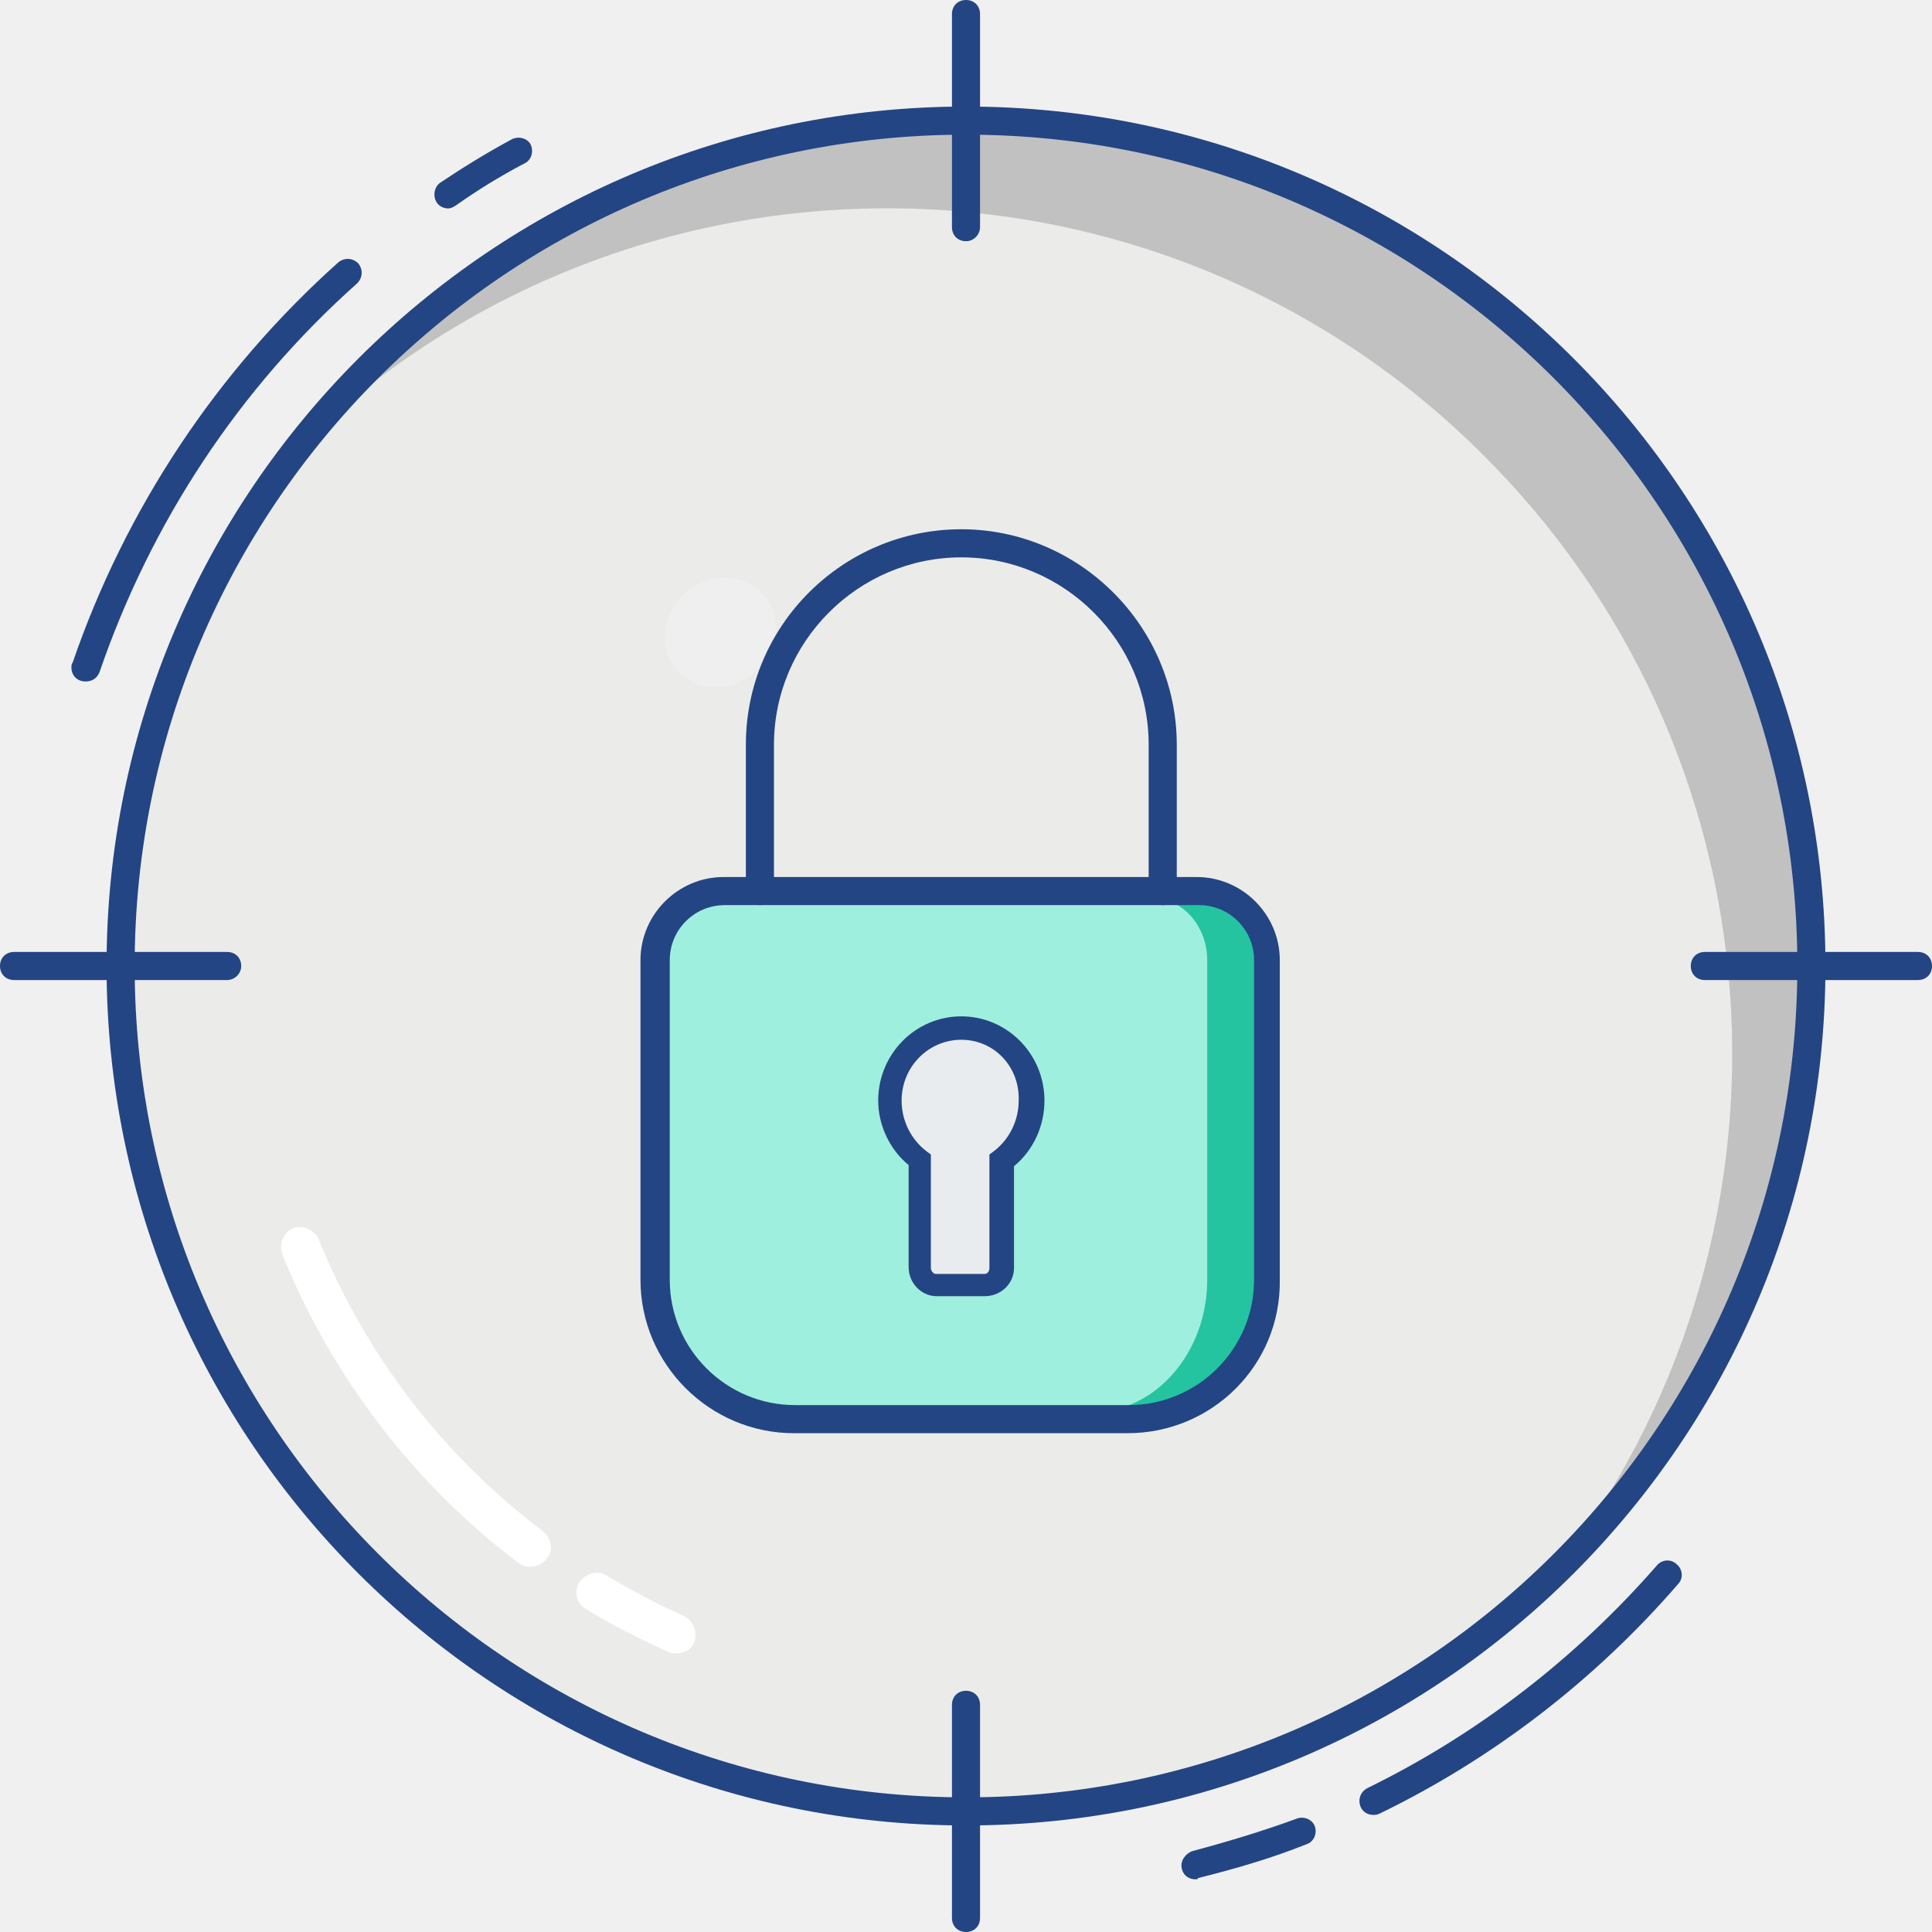
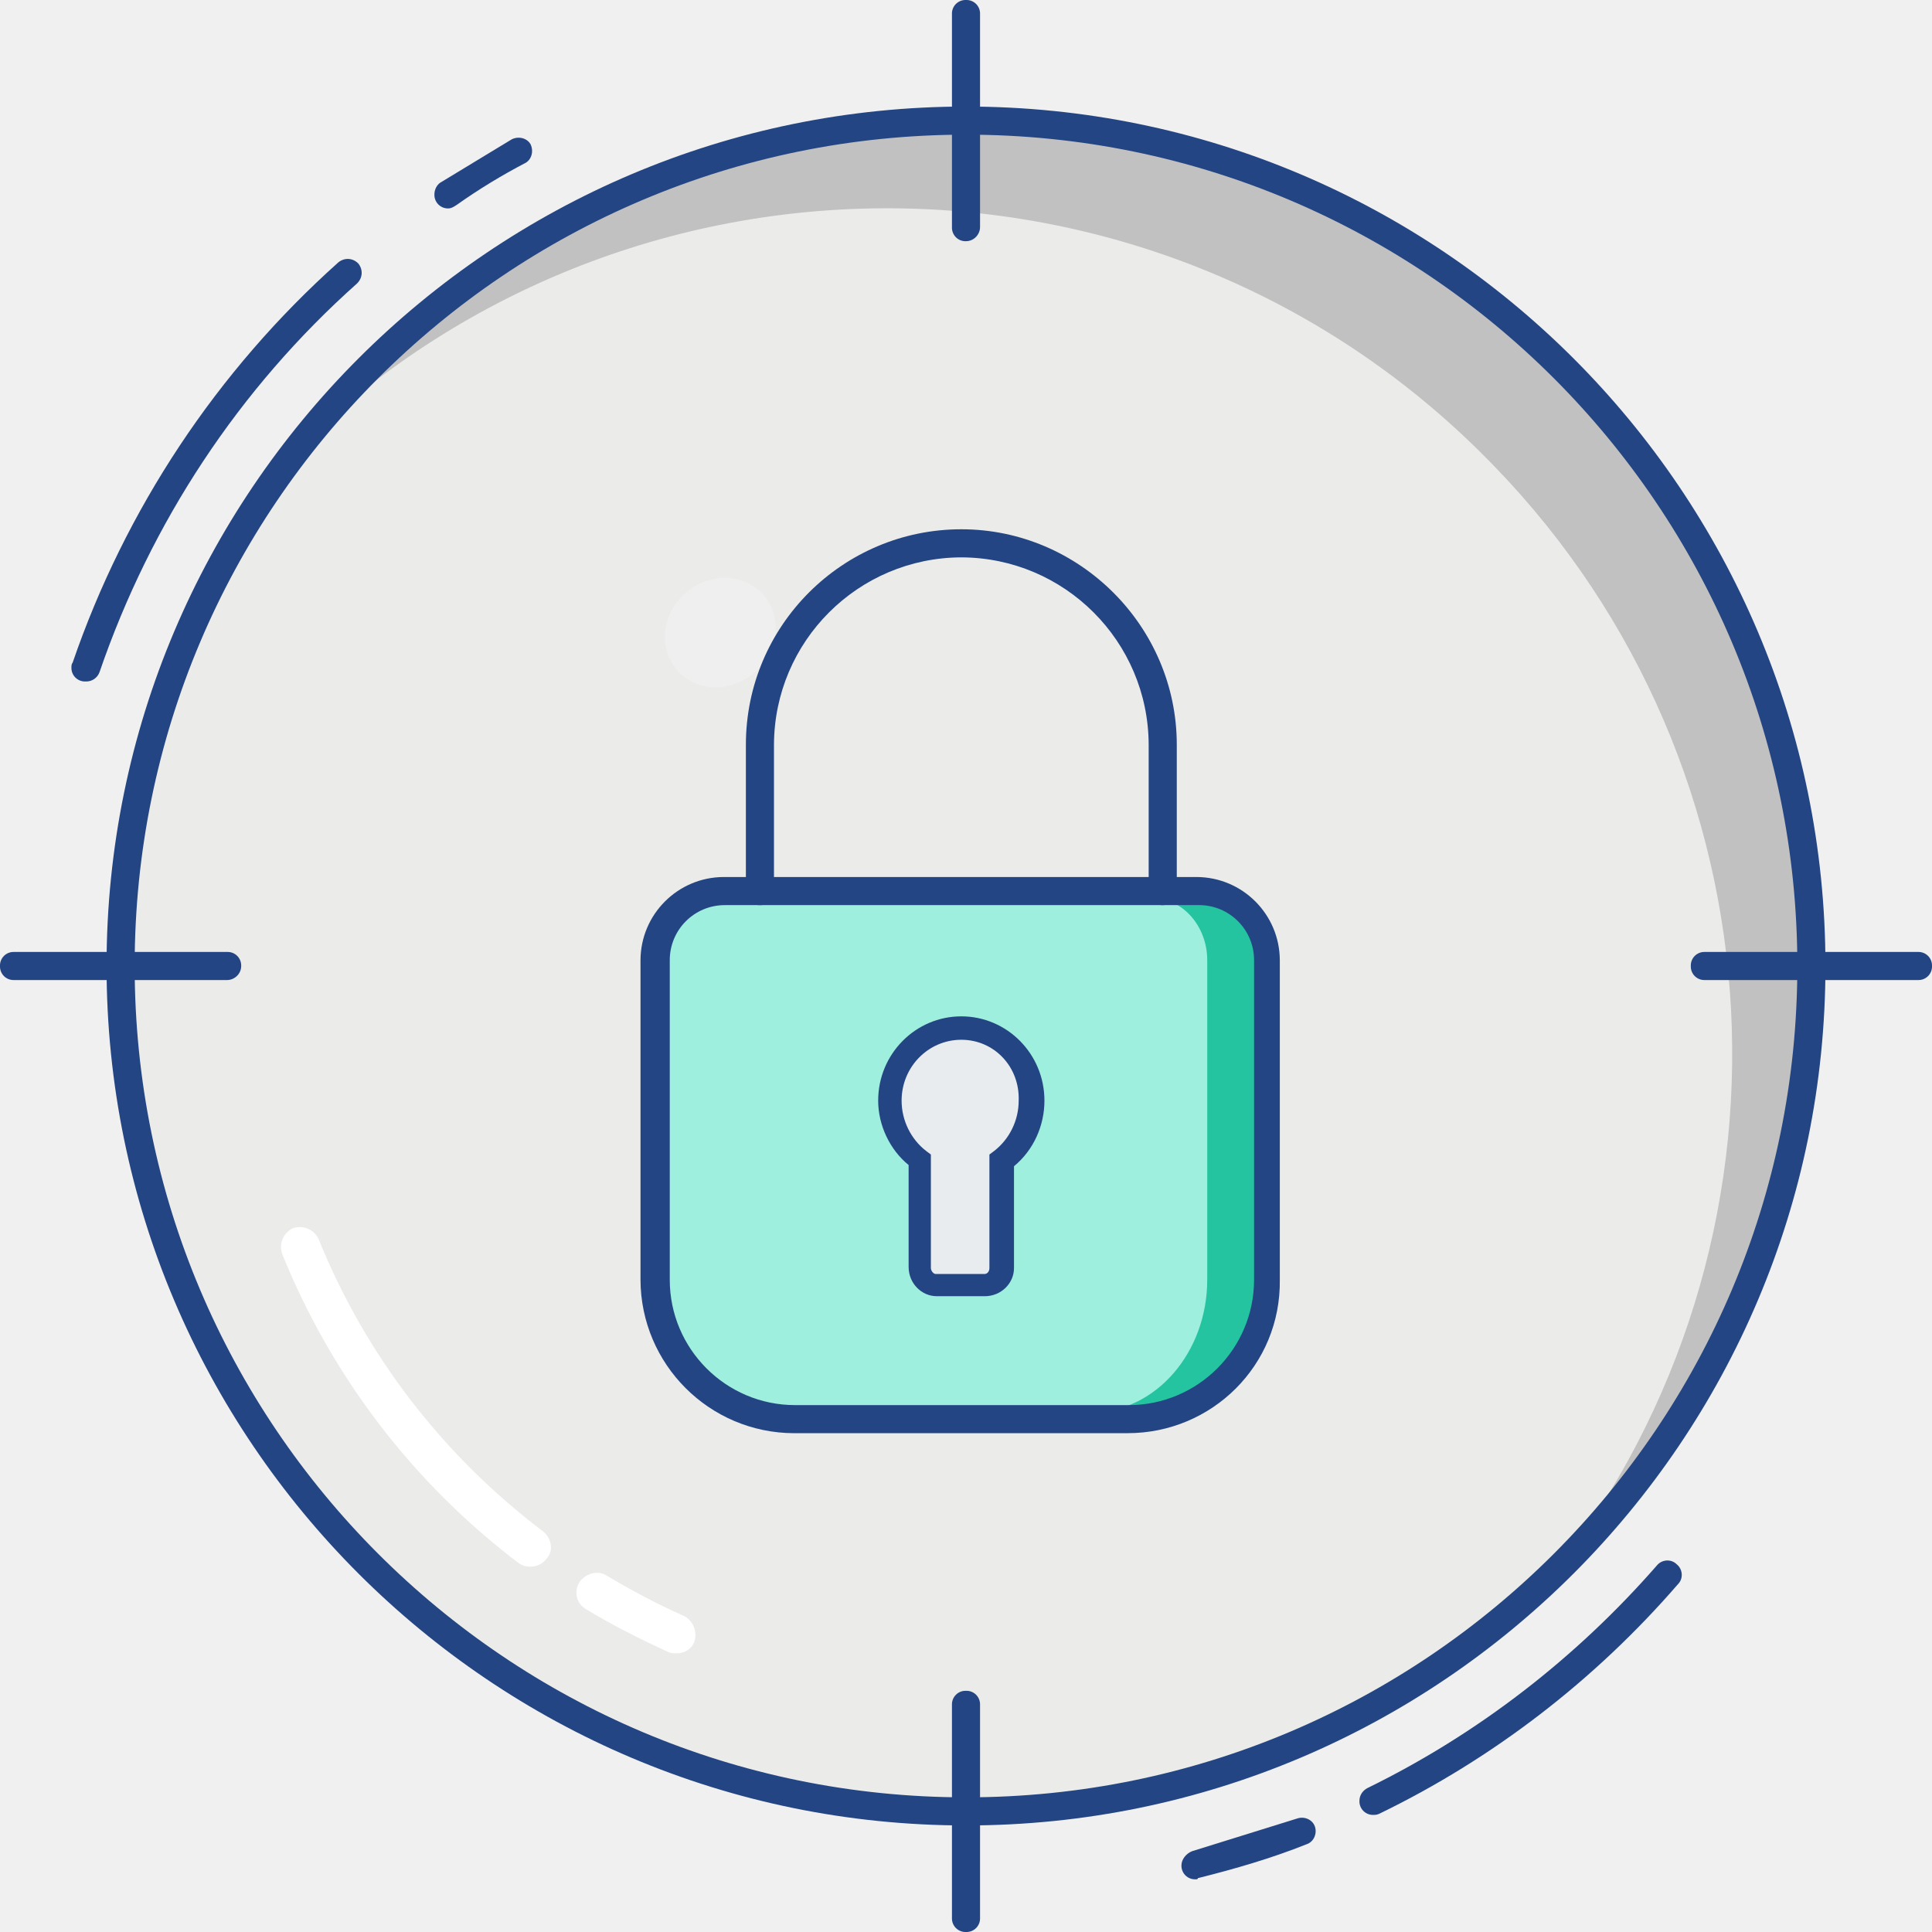
- <svg xmlns="http://www.w3.org/2000/svg" width="100" height="100" viewBox="0 0 100 100" fill="none">
-   <path d="M50 93.758C74.167 93.758 93.758 74.167 93.758 50C93.758 25.833 74.167 6.242 50 6.242C25.833 6.242 6.242 25.833 6.242 50C6.242 74.167 25.833 93.758 50 93.758Z" fill="#EBECE9" />
-   <path d="M50 6.242C36.545 6.242 23.818 12.485 15.515 23.091C32.849 6.303 60.545 6.727 77.333 24.121C92.546 39.818 93.818 64.303 80.364 81.515C97.758 64.788 98.303 37.091 81.515 19.697C73.273 11.03 61.879 6.242 50 6.242Z" fill="#C1C1C1" />
-   <path d="M50 12.485C49.576 12.485 49.273 12.182 49.273 11.758V0.727C49.273 0.303 49.576 0 50 0C50.424 0 50.727 0.303 50.727 0.727V11.758C50.727 12.121 50.424 12.485 50 12.485Z" fill="#244583" />
-   <path d="M50 100C49.576 100 49.273 99.697 49.273 99.273V88.242C49.273 87.818 49.576 87.515 50 87.515C50.424 87.515 50.727 87.818 50.727 88.242V99.273C50.727 99.697 50.424 100 50 100Z" fill="#244583" />
-   <path d="M99.273 50.727H88.242C87.818 50.727 87.515 50.424 87.515 50C87.515 49.576 87.818 49.273 88.242 49.273H99.273C99.697 49.273 100 49.576 100 50C100 50.424 99.697 50.727 99.273 50.727Z" fill="#244583" />
-   <path d="M11.758 50.727H0.727C0.303 50.727 0 50.424 0 50C0 49.576 0.303 49.273 0.727 49.273H11.758C12.182 49.273 12.485 49.576 12.485 50C12.485 50.424 12.121 50.727 11.758 50.727Z" fill="#244583" />
-   <path d="M50 94.485C25.455 94.485 5.515 74.545 5.515 50C5.515 25.454 25.455 5.515 50 5.515C74.546 5.515 94.485 25.454 94.485 50C94.485 74.545 74.546 94.485 50 94.485ZM50 6.97C26.242 6.97 6.97 26.242 6.97 50C6.97 73.758 26.242 93.03 50 93.03C73.758 93.03 93.03 73.758 93.03 50C93.03 26.242 73.758 6.97 50 6.97Z" fill="#244583" />
-   <path d="M39.053 34.814C40.299 33.748 40.516 31.956 39.537 30.811C38.558 29.667 36.754 29.603 35.507 30.669C34.261 31.735 34.044 33.527 35.023 34.672C36.002 35.817 37.806 35.88 39.053 34.814Z" fill="#EEEFEE" />
-   <path d="M71.091 93.939C70.667 93.939 70.364 93.636 70.364 93.212C70.364 92.909 70.546 92.667 70.788 92.546C76.485 89.758 81.576 85.818 85.758 81.03C86 80.727 86.485 80.667 86.788 80.97C87.091 81.212 87.151 81.697 86.849 82C82.546 86.97 77.273 91.03 71.394 93.879C71.273 93.939 71.151 93.939 71.091 93.939Z" fill="#244583" />
-   <path d="M61.879 97.273C61.455 97.273 61.151 96.97 61.151 96.545C61.151 96.242 61.394 95.939 61.697 95.818C63.515 95.333 65.333 94.788 67.151 94.121C67.515 94 67.939 94.182 68.061 94.545C68.182 94.909 68 95.333 67.636 95.454C65.818 96.182 63.939 96.727 62 97.212C62 97.273 61.939 97.273 61.879 97.273Z" fill="#244583" />
-   <path d="M4.424 35.273C4 35.273 3.697 34.97 3.697 34.545C3.697 34.485 3.697 34.364 3.758 34.303C6.485 26.364 11.212 19.212 17.515 13.576C17.818 13.333 18.242 13.333 18.546 13.636C18.788 13.939 18.788 14.364 18.485 14.667C12.364 20.121 7.818 27.03 5.152 34.788C5.03 35.091 4.788 35.273 4.424 35.273Z" fill="#244583" />
-   <path d="M23.212 10.788C22.788 10.788 22.485 10.485 22.485 10.061C22.485 9.818 22.606 9.576 22.788 9.455C23.879 8.727 25.03 8 26.485 7.212C26.849 7.03 27.273 7.152 27.455 7.455C27.636 7.818 27.515 8.242 27.212 8.424C25.818 9.152 24.667 9.879 23.636 10.606C23.455 10.727 23.333 10.788 23.212 10.788Z" fill="#244583" />
-   <path d="M35.03 85.576C34.909 85.576 34.727 85.576 34.606 85.515C33.151 84.849 31.697 84.121 30.303 83.273C29.818 82.97 29.697 82.364 30 81.879C30.303 81.455 30.909 81.273 31.333 81.515C32.667 82.303 34 83.03 35.394 83.636C35.879 83.879 36.121 84.485 35.939 84.97C35.818 85.333 35.455 85.576 35.03 85.576Z" fill="white" />
-   <path d="M27.455 81.091C27.212 81.091 27.03 81.03 26.849 80.909C21.394 76.788 17.151 71.212 14.606 64.909C14.424 64.364 14.667 63.818 15.152 63.576C15.697 63.394 16.242 63.636 16.485 64.121C18.909 70.121 22.909 75.333 28.121 79.273C28.546 79.636 28.667 80.242 28.303 80.667C28.061 80.97 27.758 81.091 27.455 81.091Z" fill="white" />
-   <path d="M37.455 46.485C35.636 46.485 34.242 47.939 34.242 49.697V66.242C34.242 70 37.333 73.091 41.091 73.091H58.364C62.121 73.091 65.212 70 65.212 66.242V49.697C65.212 47.879 63.758 46.485 62 46.485H37.455Z" fill="#9FEFDE" />
-   <path d="M62.364 46.485H59.636C61.212 46.485 62.485 47.939 62.485 49.697V66.242C62.485 70 59.818 73.091 56.545 73.091H59.273C62.545 73.091 65.212 70 65.212 66.242V49.697C65.151 47.939 63.939 46.485 62.364 46.485Z" fill="#24C4A1" />
-   <path d="M58.364 74.182H41.091C36.727 74.182 33.151 70.606 33.151 66.242V49.697C33.151 47.333 35.091 45.394 37.455 45.394H61.939C64.303 45.394 66.242 47.333 66.242 49.697V66.242C66.303 70.667 62.727 74.182 58.364 74.182ZM37.515 46.849C35.939 46.849 34.667 48.121 34.667 49.697V66.242C34.667 69.818 37.576 72.727 41.151 72.727H58.424C62 72.727 64.909 69.818 64.909 66.242V49.697C64.909 48.121 63.636 46.849 62.061 46.849H37.515Z" fill="#244583" />
-   <path d="M60.182 46.849C59.758 46.849 59.455 46.545 59.455 46.121V38.545C59.455 33.212 55.091 28.849 49.758 28.849C44.424 28.849 40.061 33.212 40.061 38.545V46.121C40.061 46.545 39.758 46.849 39.333 46.849C38.909 46.849 38.606 46.545 38.606 46.121V38.545C38.606 32.364 43.636 27.394 49.758 27.394C55.879 27.394 60.909 32.424 60.909 38.545V46.121C60.909 46.545 60.545 46.849 60.182 46.849Z" fill="#244583" />
-   <path d="M51.879 60V65.576C51.879 66.061 51.515 66.485 51.03 66.485H48.485C48 66.485 47.636 66.121 47.636 65.576V60C46.667 59.333 46.061 58.242 46.061 56.97C46.061 54.909 47.697 53.212 49.758 53.212C51.758 53.212 53.455 54.909 53.455 56.97C53.394 58.242 52.788 59.333 51.879 60Z" fill="#E9ECEF" />
-   <path d="M50.97 67.091H48.485C47.697 67.091 47.03 66.424 47.03 65.576V60.303C46.061 59.515 45.455 58.242 45.455 56.97C45.455 54.545 47.394 52.606 49.758 52.606C52.121 52.606 54.061 54.545 54.061 56.97C54.061 58.242 53.515 59.515 52.485 60.364V65.636C52.485 66.424 51.818 67.091 50.97 67.091ZM49.758 53.818C48.061 53.818 46.667 55.212 46.667 56.97C46.667 58 47.151 58.97 47.939 59.576L48.182 59.758V65.636C48.182 65.758 48.303 65.939 48.424 65.939H50.97C51.091 65.939 51.212 65.818 51.212 65.636V59.758L51.455 59.576C52.242 58.97 52.727 58 52.727 56.97C52.788 55.212 51.455 53.818 49.758 53.818Z" fill="#244583" />
+ <svg xmlns="http://www.w3.org/2000/svg" width="100" height="100" fill="none">
+   <path d="M50 93.758c24.167 0 43.758-19.591 43.758-43.758S74.167 6.242 50 6.242 6.242 25.833 6.242 50 25.833 93.758 50 93.758z" fill="#ebece9" />
+   <path d="M50 6.242c-13.455 0-26.182 6.242-34.485 16.848 17.333-16.788 45.03-16.364 61.818 1.03 15.212 15.697 16.485 40.182 3.03 57.394 17.394-16.727 17.939-44.424 1.152-61.818C73.273 11.03 61.879 6.242 50 6.242z" fill="#c1c1c1" />
+   <g fill="#244583">
+     <path d="M50 12.485a.7.7 0 0 1-.727-.727V.727A.7.7 0 0 1 50 0a.7.7 0 0 1 .727.727v11.03c0 .364-.303.727-.727.727zM50 100a.7.7 0 0 1-.727-.727v-11.03a.7.7 0 0 1 .727-.727.7.7 0 0 1 .727.727v11.03A.7.7 0 0 1 50 100zm49.273-49.273h-11.03a.7.7 0 0 1-.727-.727.7.7 0 0 1 .727-.727h11.03A.7.7 0 0 1 100 50a.7.7 0 0 1-.727.727zm-87.515 0H.727A.7.7 0 0 1 0 50a.7.7 0 0 1 .727-.727h11.03a.7.7 0 0 1 .727.727c0 .424-.364.727-.727.727z" />
+     <path d="M50 94.485C25.455 94.485 5.515 74.545 5.515 50S25.455 5.515 50 5.515 94.485 25.455 94.485 50 74.546 94.485 50 94.485zM50 6.97C26.242 6.97 6.97 26.242 6.97 50S26.242 93.03 50 93.03 93.03 73.758 93.03 50 73.758 6.97 50 6.97z" />
+   </g>
+   <path d="M39.053 34.814c1.247-1.066 1.463-2.858.484-4.003s-2.783-1.209-4.03-.142-1.463 2.858-.484 4.003 2.783 1.209 4.03.142z" fill="#eeefee" />
+   <path d="M71.091 93.939a.7.7 0 0 1-.727-.727c0-.303.182-.545.424-.667 5.697-2.788 10.788-6.727 14.97-11.515.242-.303.727-.364 1.03-.061.303.242.364.727.061 1.03-4.303 4.97-9.576 9.03-15.454 11.879-.121.061-.243.061-.303.061zm-9.212 3.334a.7.7 0 0 1-.727-.727c0-.303.242-.606.546-.727l5.454-1.697c.364-.121.788.061.909.424s-.061.788-.424.909c-1.818.727-3.697 1.273-5.636 1.758 0 .061-.061.061-.121.061zm-57.455-62a.7.7 0 0 1-.727-.727c0-.061 0-.182.061-.242 2.727-7.939 7.455-15.091 13.758-20.727.303-.242.727-.242 1.03.061.242.303.242.727-.061 1.03-6.121 5.453-10.667 12.362-13.333 20.12a.73.73 0 0 1-.727.485zm18.788-24.485a.7.7 0 0 1-.727-.727c0-.242.121-.485.303-.606l3.697-2.242c.364-.182.788-.061.97.242.182.364.061.788-.242.97a30.82 30.82 0 0 0-3.576 2.182c-.182.121-.303.182-.424.182z" fill="#244583" />
+   <path d="M35.03 85.576c-.121 0-.303 0-.424-.061-1.455-.667-2.909-1.394-4.303-2.242-.485-.303-.606-.909-.303-1.394.303-.424.909-.606 1.333-.364 1.333.788 2.667 1.515 4.061 2.121a1.11 1.11 0 0 1 .545 1.333c-.121.364-.485.606-.909.606zm-7.575-4.485c-.242 0-.424-.061-.606-.182a37.89 37.89 0 0 1-12.242-16 1.08 1.08 0 0 1 .545-1.333 1.08 1.08 0 0 1 1.333.546c2.424 6 6.424 11.212 11.636 15.151.424.364.545.97.182 1.394-.242.303-.545.424-.848.424z" fill="#fff" />
+   <path d="M37.455 46.485c-1.818 0-3.212 1.454-3.212 3.212v16.545c0 3.758 3.091 6.849 6.848 6.849h17.273c3.758 0 6.849-3.091 6.849-6.849V49.697c0-1.818-1.455-3.212-3.212-3.212H37.455z" fill="#9fefde" />
+   <path d="M62.364 46.485h-2.727c1.576 0 2.849 1.454 2.849 3.212v16.545c0 3.758-2.667 6.849-5.939 6.849h2.727c3.273 0 5.939-3.091 5.939-6.849V49.697c-.061-1.758-1.273-3.212-2.849-3.212z" fill="#24c4a1" />
+   <g fill="#244583">
+     <path d="M58.364 74.182H41.091a7.97 7.97 0 0 1-7.939-7.939V49.697a4.32 4.32 0 0 1 4.303-4.303H61.94a4.32 4.32 0 0 1 4.303 4.303v16.545c.061 4.424-3.515 7.939-7.879 7.939zM37.515 46.849c-1.576 0-2.848 1.273-2.848 2.849v16.545c0 3.576 2.909 6.485 6.485 6.485h17.273c3.576 0 6.485-2.909 6.485-6.485V49.697c0-1.576-1.273-2.849-2.848-2.849H37.515z" />
+     <path d="M60.182 46.849a.7.7 0 0 1-.727-.727v-7.576a9.73 9.73 0 0 0-9.697-9.697 9.73 9.73 0 0 0-9.697 9.697v7.576a.7.7 0 0 1-.727.727.7.7 0 0 1-.727-.727v-7.576c0-6.182 5.03-11.151 11.151-11.151s11.152 5.03 11.152 11.151v7.576c0 .424-.364.727-.727.727z" />
+   </g>
+   <path d="M51.879 60v5.576c0 .485-.364.909-.849.909h-2.545c-.485 0-.848-.364-.848-.909V60c-.97-.667-1.576-1.758-1.576-3.03 0-2.061 1.636-3.758 3.697-3.758 2 0 3.697 1.697 3.697 3.758-.061 1.273-.667 2.364-1.576 3.03z" fill="#e9ecef" />
+   <path d="M50.97 67.091h-2.485c-.788 0-1.455-.667-1.455-1.515v-5.273c-.97-.788-1.576-2.061-1.576-3.333 0-2.424 1.939-4.364 4.303-4.364s4.303 1.939 4.303 4.364c0 1.273-.546 2.545-1.576 3.394v5.273c0 .788-.667 1.455-1.515 1.455zm-1.212-13.273c-1.697 0-3.091 1.394-3.091 3.152 0 1.03.485 2 1.273 2.606l.242.182v5.879c0 .121.121.303.242.303h2.546c.121 0 .242-.121.242-.303v-5.879l.242-.182c.788-.606 1.273-1.576 1.273-2.606.061-1.758-1.273-3.152-2.97-3.152z" fill="#244583" />
</svg>
